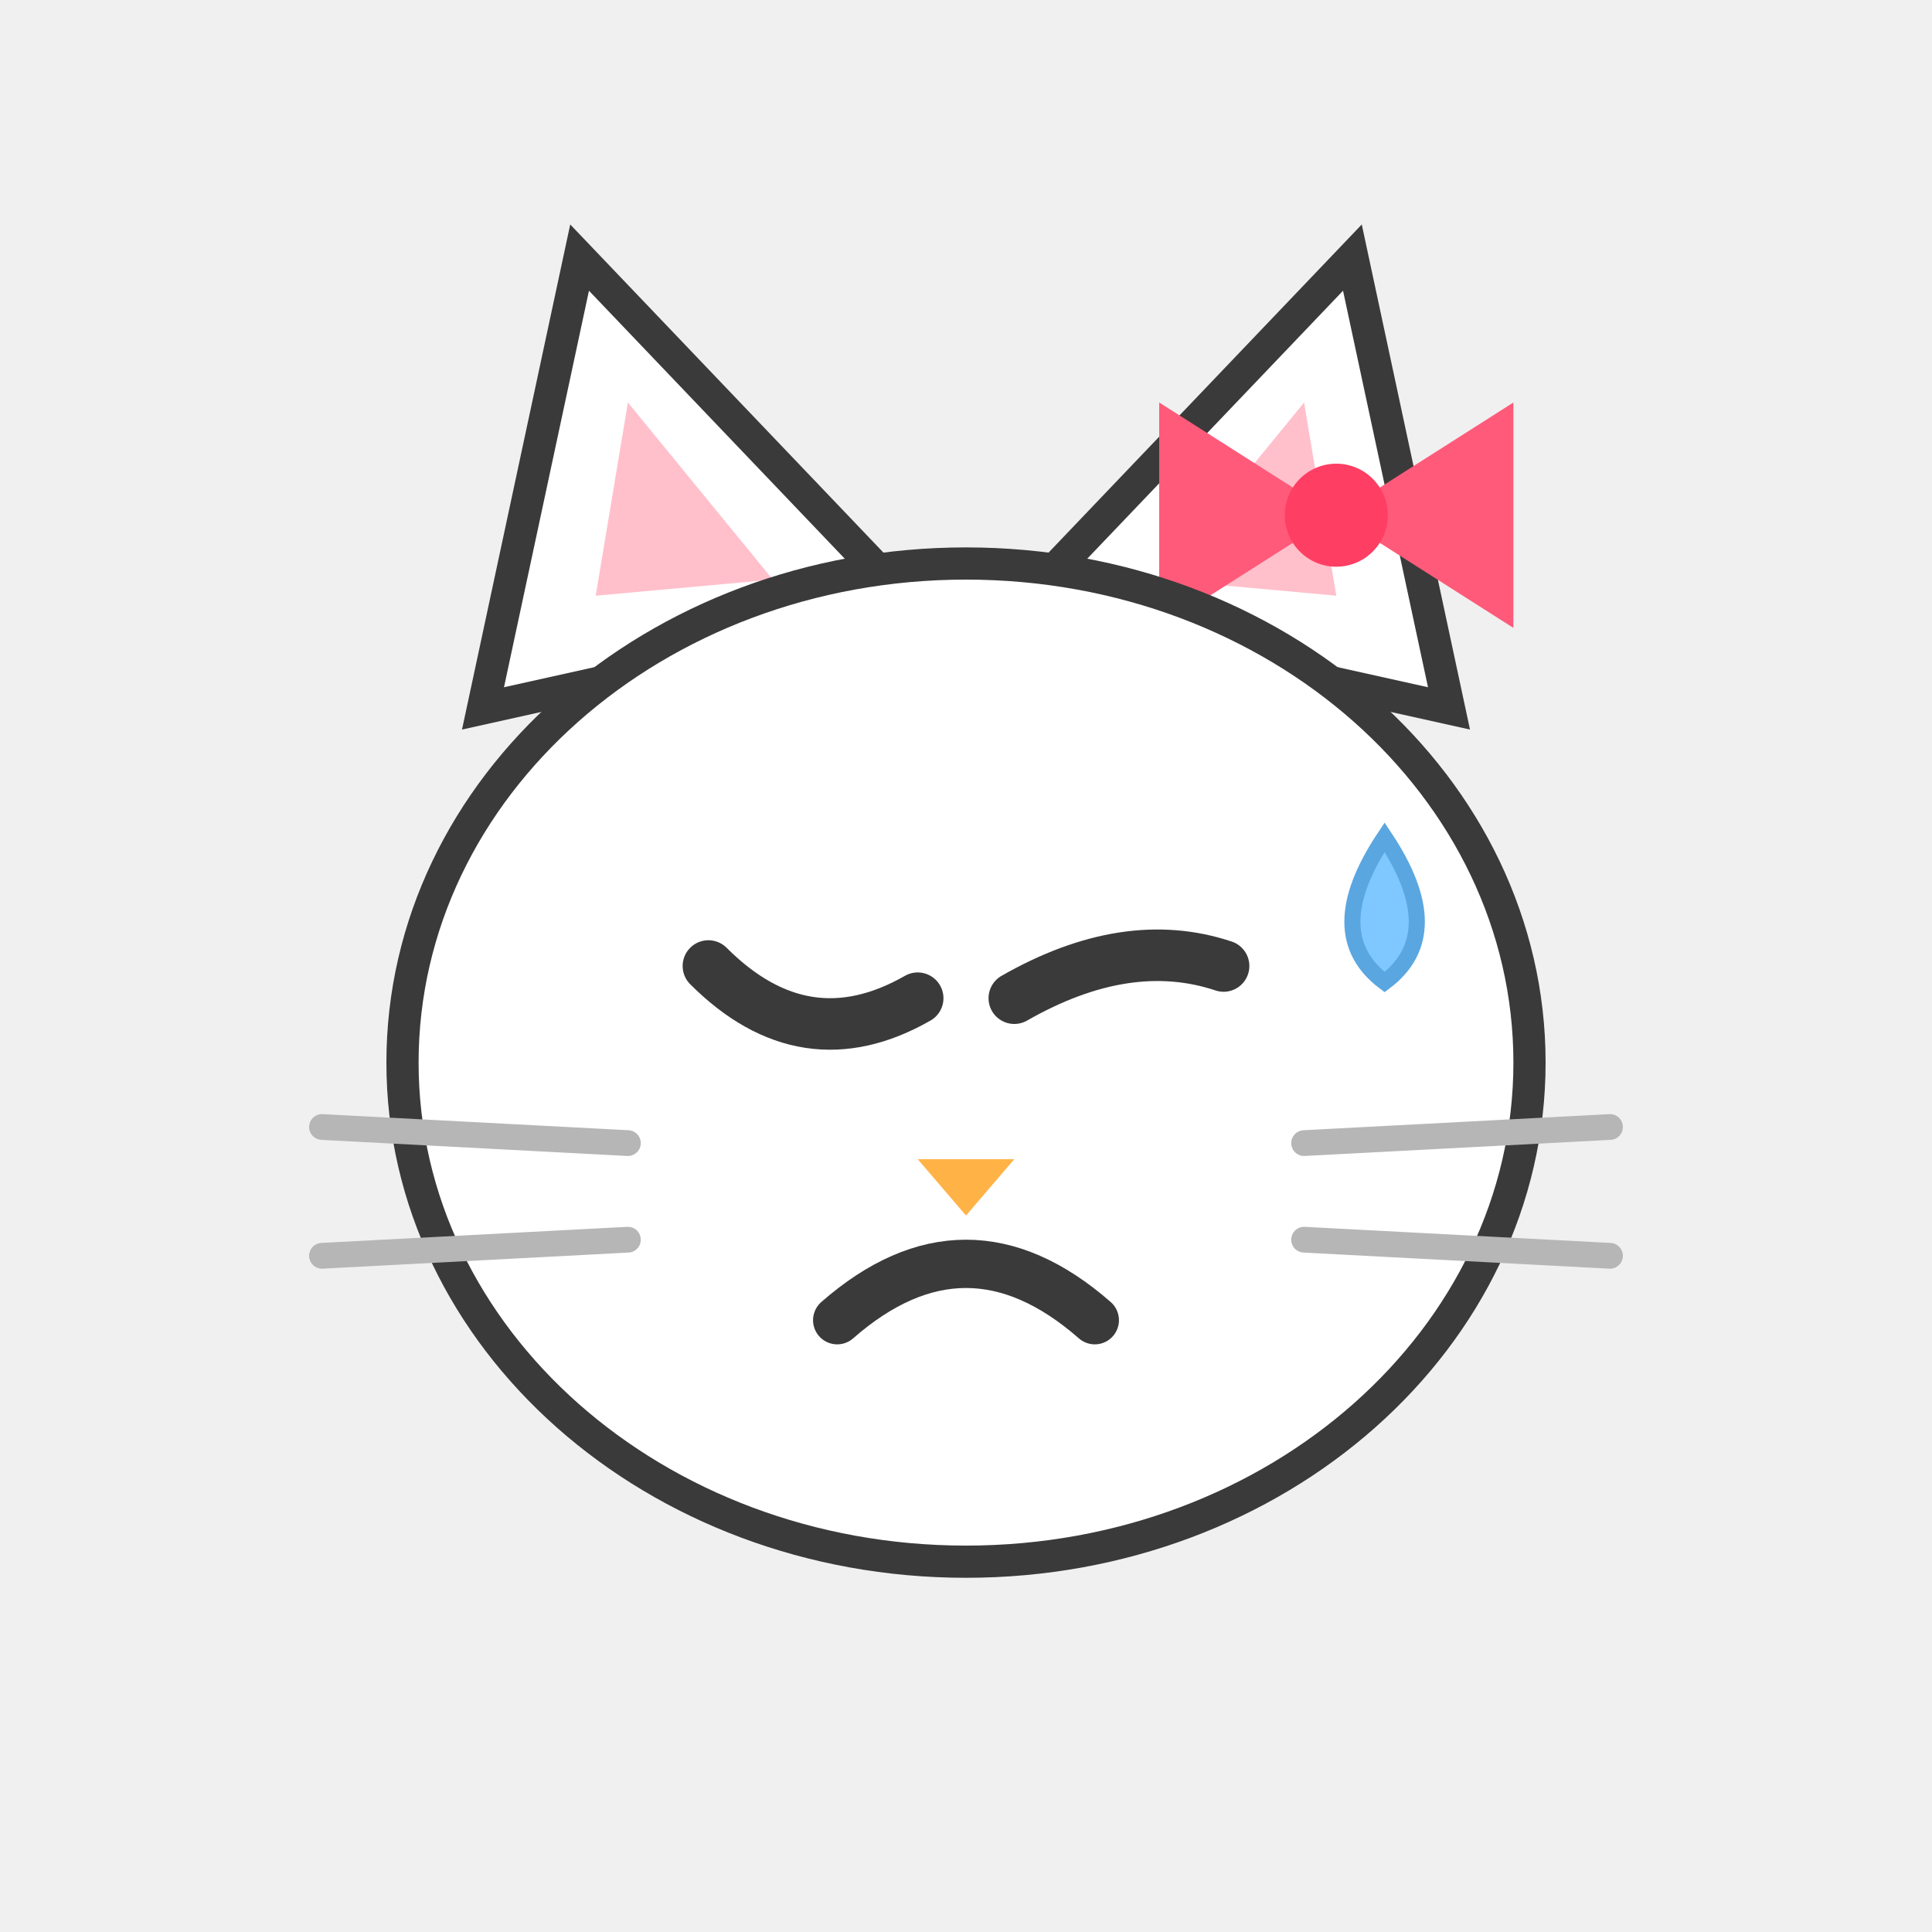
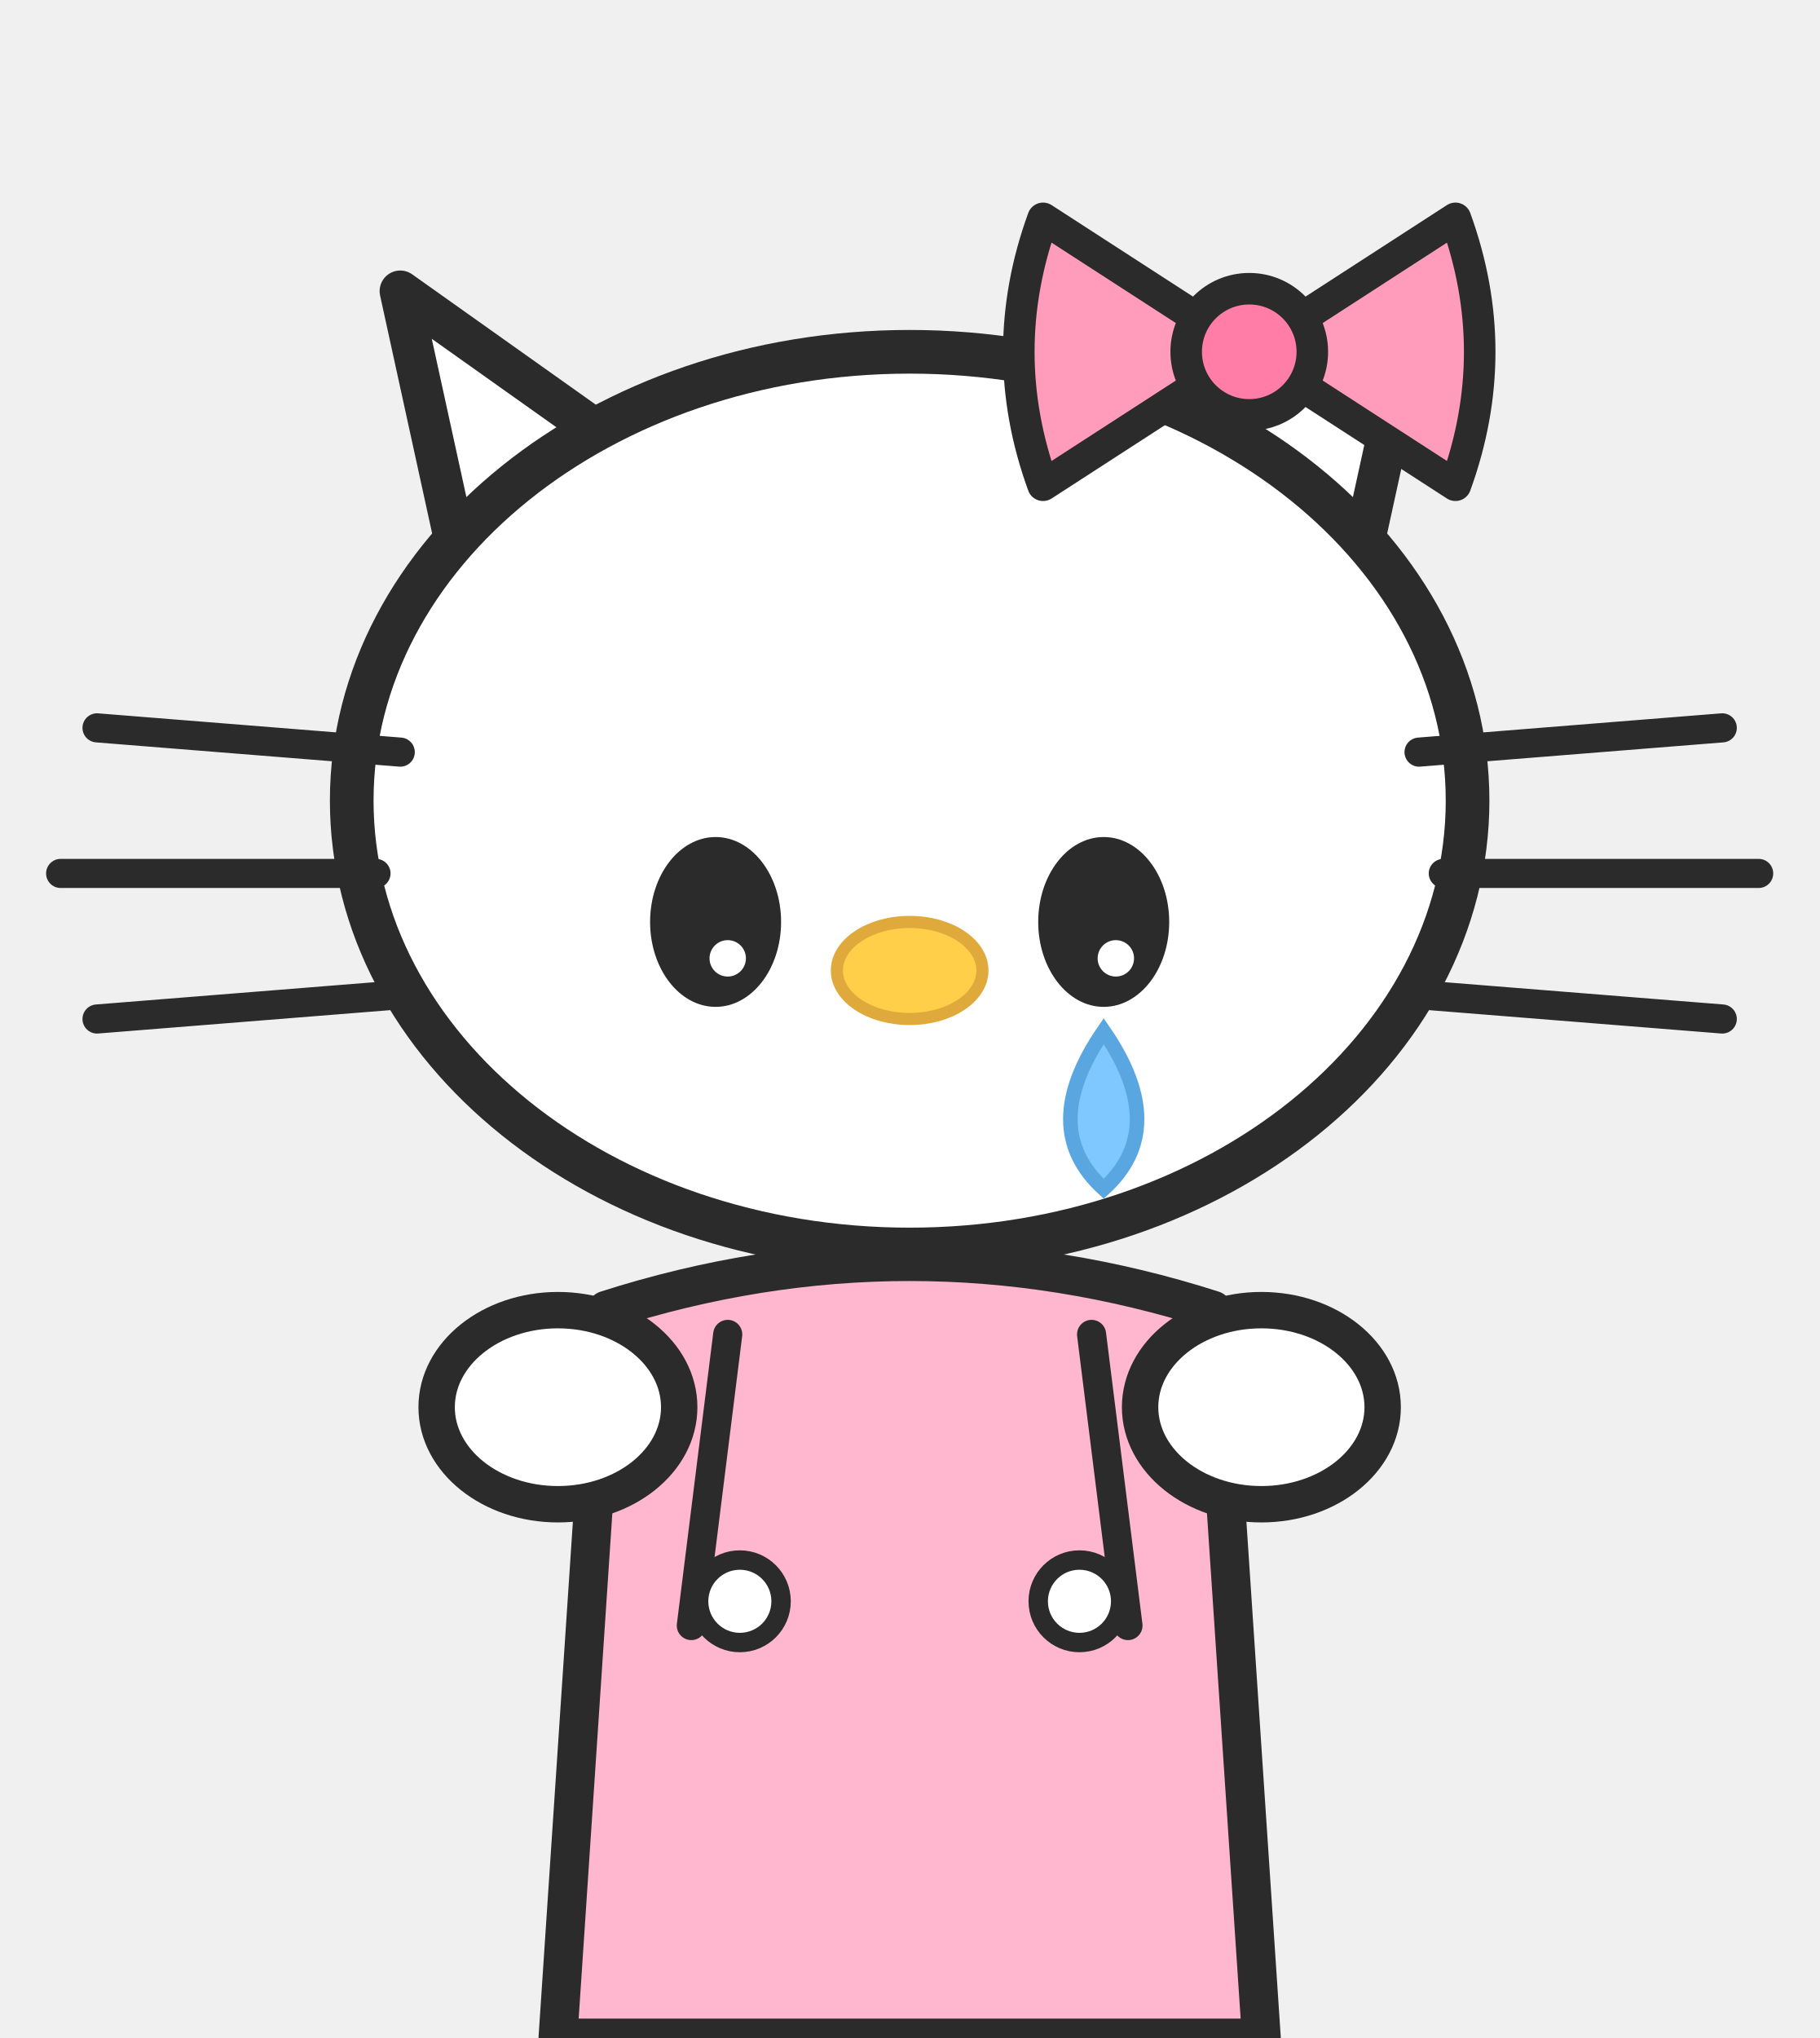
- <svg xmlns="http://www.w3.org/2000/svg" viewBox="0 0 120 120" width="120" height="120">
-   <path d="M30 44 L36 16 L57 38 Z" fill="#fff" stroke="#3a3a3a" stroke-width="2" />
-   <path d="M90 44 L84 16 L63 38 Z" fill="#fff" stroke="#3a3a3a" stroke-width="2" />
-   <path d="M37 37 L39 25 L48 36 Z" fill="#ffc0cb" />
-   <path d="M83 37 L81 25 L72 36 Z" fill="#ffc0cb" />
-   <g transform="translate(83,32)">
-     <path d="M0 0 L-11 -7 L-11 7 Z" fill="#ff5a7a" />
-     <path d="M0 0 L11 -7 L11 7 Z" fill="#ff5a7a" />
-     <circle r="3.2" fill="#ff3e63" />
+ <svg xmlns="http://www.w3.org/2000/svg" viewBox="0 0 150 168" width="150" height="168">
+   <path d="M50 108 Q75 100 100 108 L104 168 L46 168 Z" fill="#ffb6cf" stroke="#2b2b2b" stroke-width="3.2" stroke-linejoin="round" />
+   <path d="M60 110 L57 134" fill="none" stroke="#2b2b2b" stroke-width="2.4" stroke-linecap="round" />
+   <path d="M90 110 L93 134" fill="none" stroke="#2b2b2b" stroke-width="2.4" stroke-linecap="round" />
+   <circle cx="61" cy="132" r="3.4" fill="#fff" stroke="#2b2b2b" stroke-width="1.6" />
+   <circle cx="89" cy="132" r="3.4" fill="#fff" stroke="#2b2b2b" stroke-width="1.6" />
+   <ellipse cx="46" cy="116" rx="10" ry="8" fill="#fff" stroke="#2b2b2b" stroke-width="3" />
+   <ellipse cx="104" cy="116" rx="10" ry="8" fill="#fff" stroke="#2b2b2b" stroke-width="3" />
+   <path d="M40 56 L33 24 L64 46 Z" fill="#fff" stroke="#2b2b2b" stroke-width="3.4" stroke-linejoin="round" />
+   <path d="M110 56 L117 24 L86 46 Z" fill="#fff" stroke="#2b2b2b" stroke-width="3.4" stroke-linejoin="round" />
+   <ellipse cx="75" cy="66" rx="46" ry="37" fill="#fff" stroke="#2b2b2b" stroke-width="3.6" />
+   <g transform="translate(103,29)" stroke="#2b2b2b" stroke-width="2.6" stroke-linejoin="round">
+     <path d="M0 0 L-17 -11 Q-21 0 -17 11 Z" fill="#ff9bbb" />
+     <path d="M0 0 L17 -11 Q21 0 17 11 Z" fill="#ff9bbb" />
+     <circle r="5.2" fill="#ff7da6" />
  </g>
-   <ellipse cx="60" cy="66" rx="35" ry="31" fill="#fff" stroke="#3a3a3a" stroke-width="2" />
-   <path d="M44 60 q6 6 13 2" fill="none" stroke="#3a3a3a" stroke-width="3.2" stroke-linecap="round" />
-   <path d="M63 62 q7 -4 13 -2" fill="none" stroke="#3a3a3a" stroke-width="3.2" stroke-linecap="round" />
-   <path d="M86 52 q4 6 0 9 q-4 -3 0 -9z" fill="#7ec8ff" stroke="#5aa6e0" stroke-width="1" />
-   <path d="M57 72 h6 l-3 3.5 z" fill="#ffb347" />
-   <path d="M52 82 q8 -7 16 0" fill="none" stroke="#3a3a3a" stroke-width="3" stroke-linecap="round" />
-   <g stroke="#b6b6b6" stroke-width="1.6" stroke-linecap="round">
-     <line x1="20" y1="70" x2="39" y2="71" />
-     <line x1="20" y1="78" x2="39" y2="77" />
-     <line x1="100" y1="70" x2="81" y2="71" />
-     <line x1="100" y1="78" x2="81" y2="77" />
+   <g stroke="#2b2b2b" stroke-width="2.4" stroke-linecap="round">
+     <line x1="33" y1="62" x2="8" y2="60" />
+     <line x1="31" y1="72" x2="5" y2="72" />
+     <line x1="33" y1="82" x2="8" y2="84" />
+     <line x1="117" y1="62" x2="142" y2="60" />
+     <line x1="119" y1="72" x2="145" y2="72" />
+     <line x1="117" y1="82" x2="142" y2="84" />
  </g>
+   <ellipse cx="75" cy="80" rx="6" ry="4" fill="#ffcf4a" stroke="#e0a93b" stroke-width="1" />
+   <ellipse cx="59" cy="76" rx="5.4" ry="7" fill="#2b2b2b" />
+   <ellipse cx="91" cy="76" rx="5.4" ry="7" fill="#2b2b2b" />
+   <circle cx="60" cy="79" r="1.5" fill="#fff" />
+   <circle cx="92" cy="79" r="1.5" fill="#fff" />
+   <path d="M91 85 q5.5 8 0 13 q-5.5 -5 0 -13z" fill="#7ec8ff" stroke="#5aa6e0" stroke-width="1.2" />
</svg>
